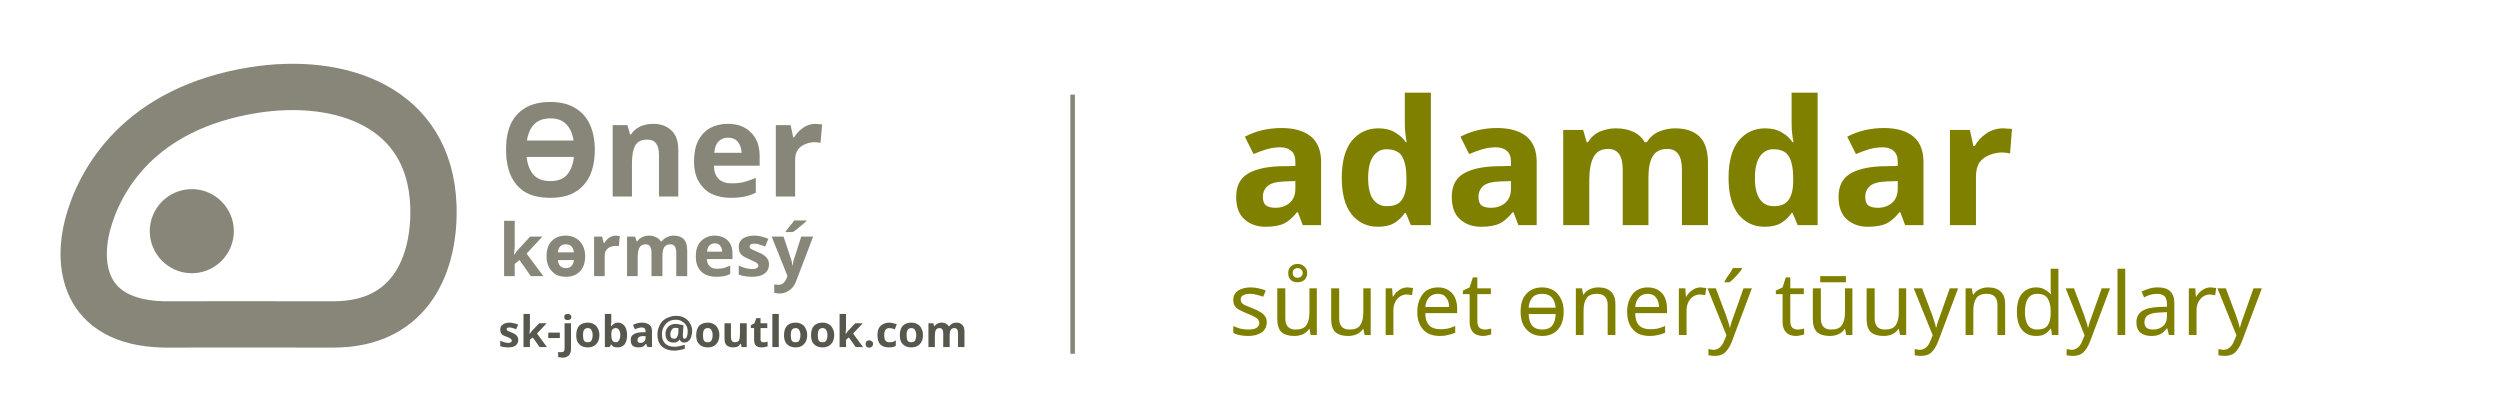
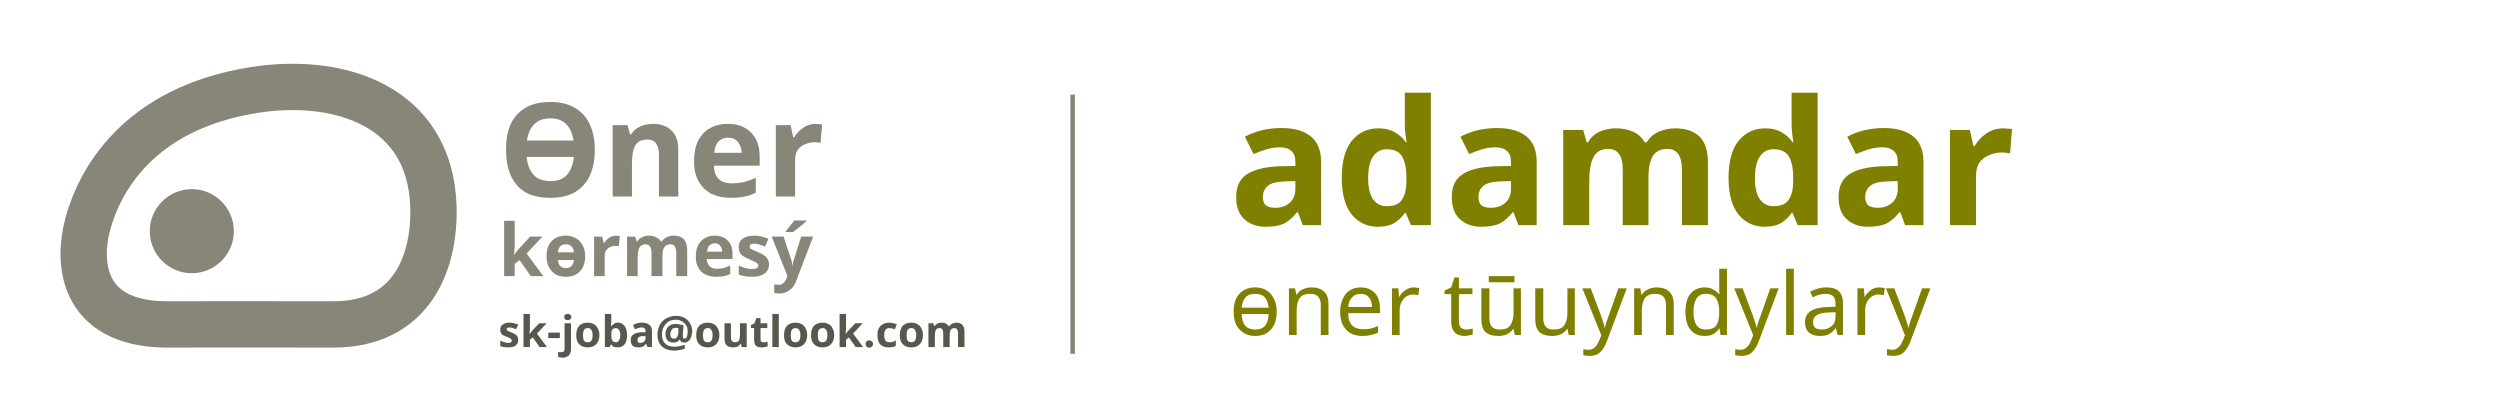
<svg xmlns="http://www.w3.org/2000/svg" width="459" height="76.358" viewBox="0 0 121.444 20.203" version="1.1" id="svg4436">
  <defs id="defs4433">
    <style type="text/css" id="style4624">
    .str0 {stroke:#6B470F;stroke-width:341.67;stroke-miterlimit:22.926}
    .fil0 {fill:none}
    .fil1 {fill:#6B470F}
   </style>
  </defs>
  <g id="layer1">
    <rect style="display:inline;fill:none;fill-opacity:1;stroke:none;stroke-width:1.487;stroke-miterlimit:4;stroke-dasharray:none;stroke-opacity:1" id="rect154481" width="121.444" height="20.203" x="0.234" y="0.234" />
    <path d="m 12.351,4.371 c -5.65,0.892 -7.533,4.441 -8.089,6.522 -0.486,1.804 -0.347,4.768 3.687,4.867 1.309,0 5.115,-0.008 8.237,0 3.876,0.008 4.956,-3.093 4.867,-5.759 -0.17,-4.842 -4.527,-6.283 -8.703,-5.63 z" style="display:inline;fill:none;stroke:#878678;stroke-width:2.25;stroke-linecap:butt;stroke-linejoin:miter;stroke-dasharray:none;stroke-opacity:1" id="path982-7" />
    <path d="m 7.275,11.23 c 0,-1.124 0.918,-2.043 2.042,-2.043 1.124,0 2.043,0.918 2.043,2.043 0,1.124 -0.918,2.043 -2.043,2.043 -1.124,0 -2.042,-0.918 -2.042,-2.043 z" style="display:inline;opacity:1;fill:#878678;fill-opacity:1;fill-rule:evenodd;stroke-width:1.058" id="path984-5" />
    <text xml:space="preserve" style="font-style:normal;font-variant:normal;font-weight:normal;font-stretch:normal;font-size:12.7px;line-height:0;font-family:sans-serif;-inkscape-font-specification:sans-serif;display:inline;fill:#878678;fill-opacity:1;stroke:none;stroke-width:1.058;stroke-miterlimit:4;stroke-dasharray:none" x="24.207" y="9.544" id="text2286">
      <tspan style="font-style:normal;font-variant:normal;font-weight:bold;font-stretch:normal;font-size:6.35px;line-height:0.7;font-family:sans-serif;-inkscape-font-specification:'sans-serif Bold';fill:#878678;fill-opacity:1;stroke-width:1.058;stroke-miterlimit:4;stroke-dasharray:none" id="tspan56229" x="24.207" y="9.544">Өner</tspan>
      <tspan style="font-style:normal;font-variant:normal;font-weight:bold;font-stretch:normal;font-size:3.528px;line-height:0.6;font-family:sans-serif;-inkscape-font-specification:'sans-serif Bold';fill:#878678;fill-opacity:1;stroke-width:1.058;stroke-miterlimit:4;stroke-dasharray:none" id="tspan28353" x="24.207" y="13.416">kөrmesý</tspan>
      <tspan x="24.207" y="16.857" style="font-style:normal;font-variant:normal;font-weight:bold;font-stretch:normal;font-size:2.117px;line-height:0.3;font-family:sans-serif;-inkscape-font-specification:'sans-serif Bold';opacity:0.216;fill:#57574d;fill-opacity:1;stroke-width:1.058;stroke-miterlimit:4;stroke-dasharray:none" id="tspan2257">sk-joba@outlook.com</tspan>
    </text>
    <g id="Layer1063-5" transform="matrix(0.2645833,0,0,0.2645833,29.53372,-60.20745)">
      <path d="m 95.111,341.114 v 9.6 h 9.6 v -9.6 z" style="fill:#6b470f;fill-rule:evenodd;stroke:#ffcb00;stroke-width:0.567;stroke-linecap:butt;stroke-linejoin:miter;stroke-dasharray:none" id="path1115-0" />
      <path d="m 95.111,328.514 v 9.6 h 9.6 v -9.6 z" style="fill:#c6b93a;fill-rule:evenodd;stroke:#ffec00;stroke-width:0.567;stroke-linecap:butt;stroke-linejoin:miter;stroke-dasharray:none" id="path1117-8" />
      <path d="m 95.111,365.998 v 9.6 h 9.6 v -9.6 z" style="fill:#b1ad81;fill-rule:evenodd;stroke:#ffcb00;stroke-width:0.567;stroke-linecap:butt;stroke-linejoin:miter;stroke-dasharray:none" id="path1119-0" />
      <path d="m 95.111,353.665 v 9.6 h 9.6 v -9.6 z" style="fill:#878678;fill-rule:evenodd;stroke:#ffcb00;stroke-width:0.567;stroke-linecap:butt;stroke-linejoin:miter;stroke-dasharray:none" id="path1121-4" />
      <path d="m 95.007,316.666 v 9.6 h 9.6 v -9.6 z" style="fill:#57574d;fill-rule:evenodd;stroke:#ffcb00;stroke-width:0.567;stroke-linecap:butt;stroke-linejoin:miter;stroke-dasharray:none" id="path1123-1" />
    </g>
    <text xml:space="preserve" style="font-style:normal;font-variant:normal;font-weight:normal;font-stretch:normal;font-size:12.7px;line-height:0;font-family:sans-serif;-inkscape-font-specification:sans-serif;display:inline;fill:#878678;fill-opacity:1;stroke:none;stroke-width:1.058;stroke-miterlimit:4;stroke-dasharray:none" x="59.693" y="10.939" id="text2286-8">
      <tspan style="font-style:normal;font-variant:normal;font-weight:bold;font-stretch:normal;font-size:8.467px;line-height:1;font-family:sans-serif;-inkscape-font-specification:'sans-serif Bold';fill:#808000;fill-opacity:1;stroke-width:1.058;stroke-miterlimit:4;stroke-dasharray:none" id="tspan17053" x="59.693" y="10.939">adamdar</tspan>
-       <tspan x="59.693" y="16.272" style="font-style:normal;font-variant:normal;font-weight:normal;font-stretch:normal;font-size:4.233px;line-height:0.3;font-family:sans-serif;-inkscape-font-specification:sans-serif;fill:#808000;fill-opacity:1;stroke-width:1.058;stroke-miterlimit:4;stroke-dasharray:none" id="tspan73232-0">sůuret өnerý tūuyndylary</tspan>
+       <tspan x="59.693" y="16.272" style="font-style:normal;font-variant:normal;font-weight:normal;font-stretch:normal;font-size:4.233px;line-height:0.3;font-family:sans-serif;-inkscape-font-specification:sans-serif;fill:#808000;fill-opacity:1;stroke-width:1.058;stroke-miterlimit:4;stroke-dasharray:none" id="tspan73232-0">өner tūuyndylary</tspan>
    </text>
    <path style="fill:none;stroke:#878678;stroke-width:0.222px;stroke-linecap:butt;stroke-linejoin:miter;stroke-opacity:1" d="m 52.106,4.597 c 0,12.459 0,12.589 0,12.589" id="path111900" />
  </g>
</svg>
